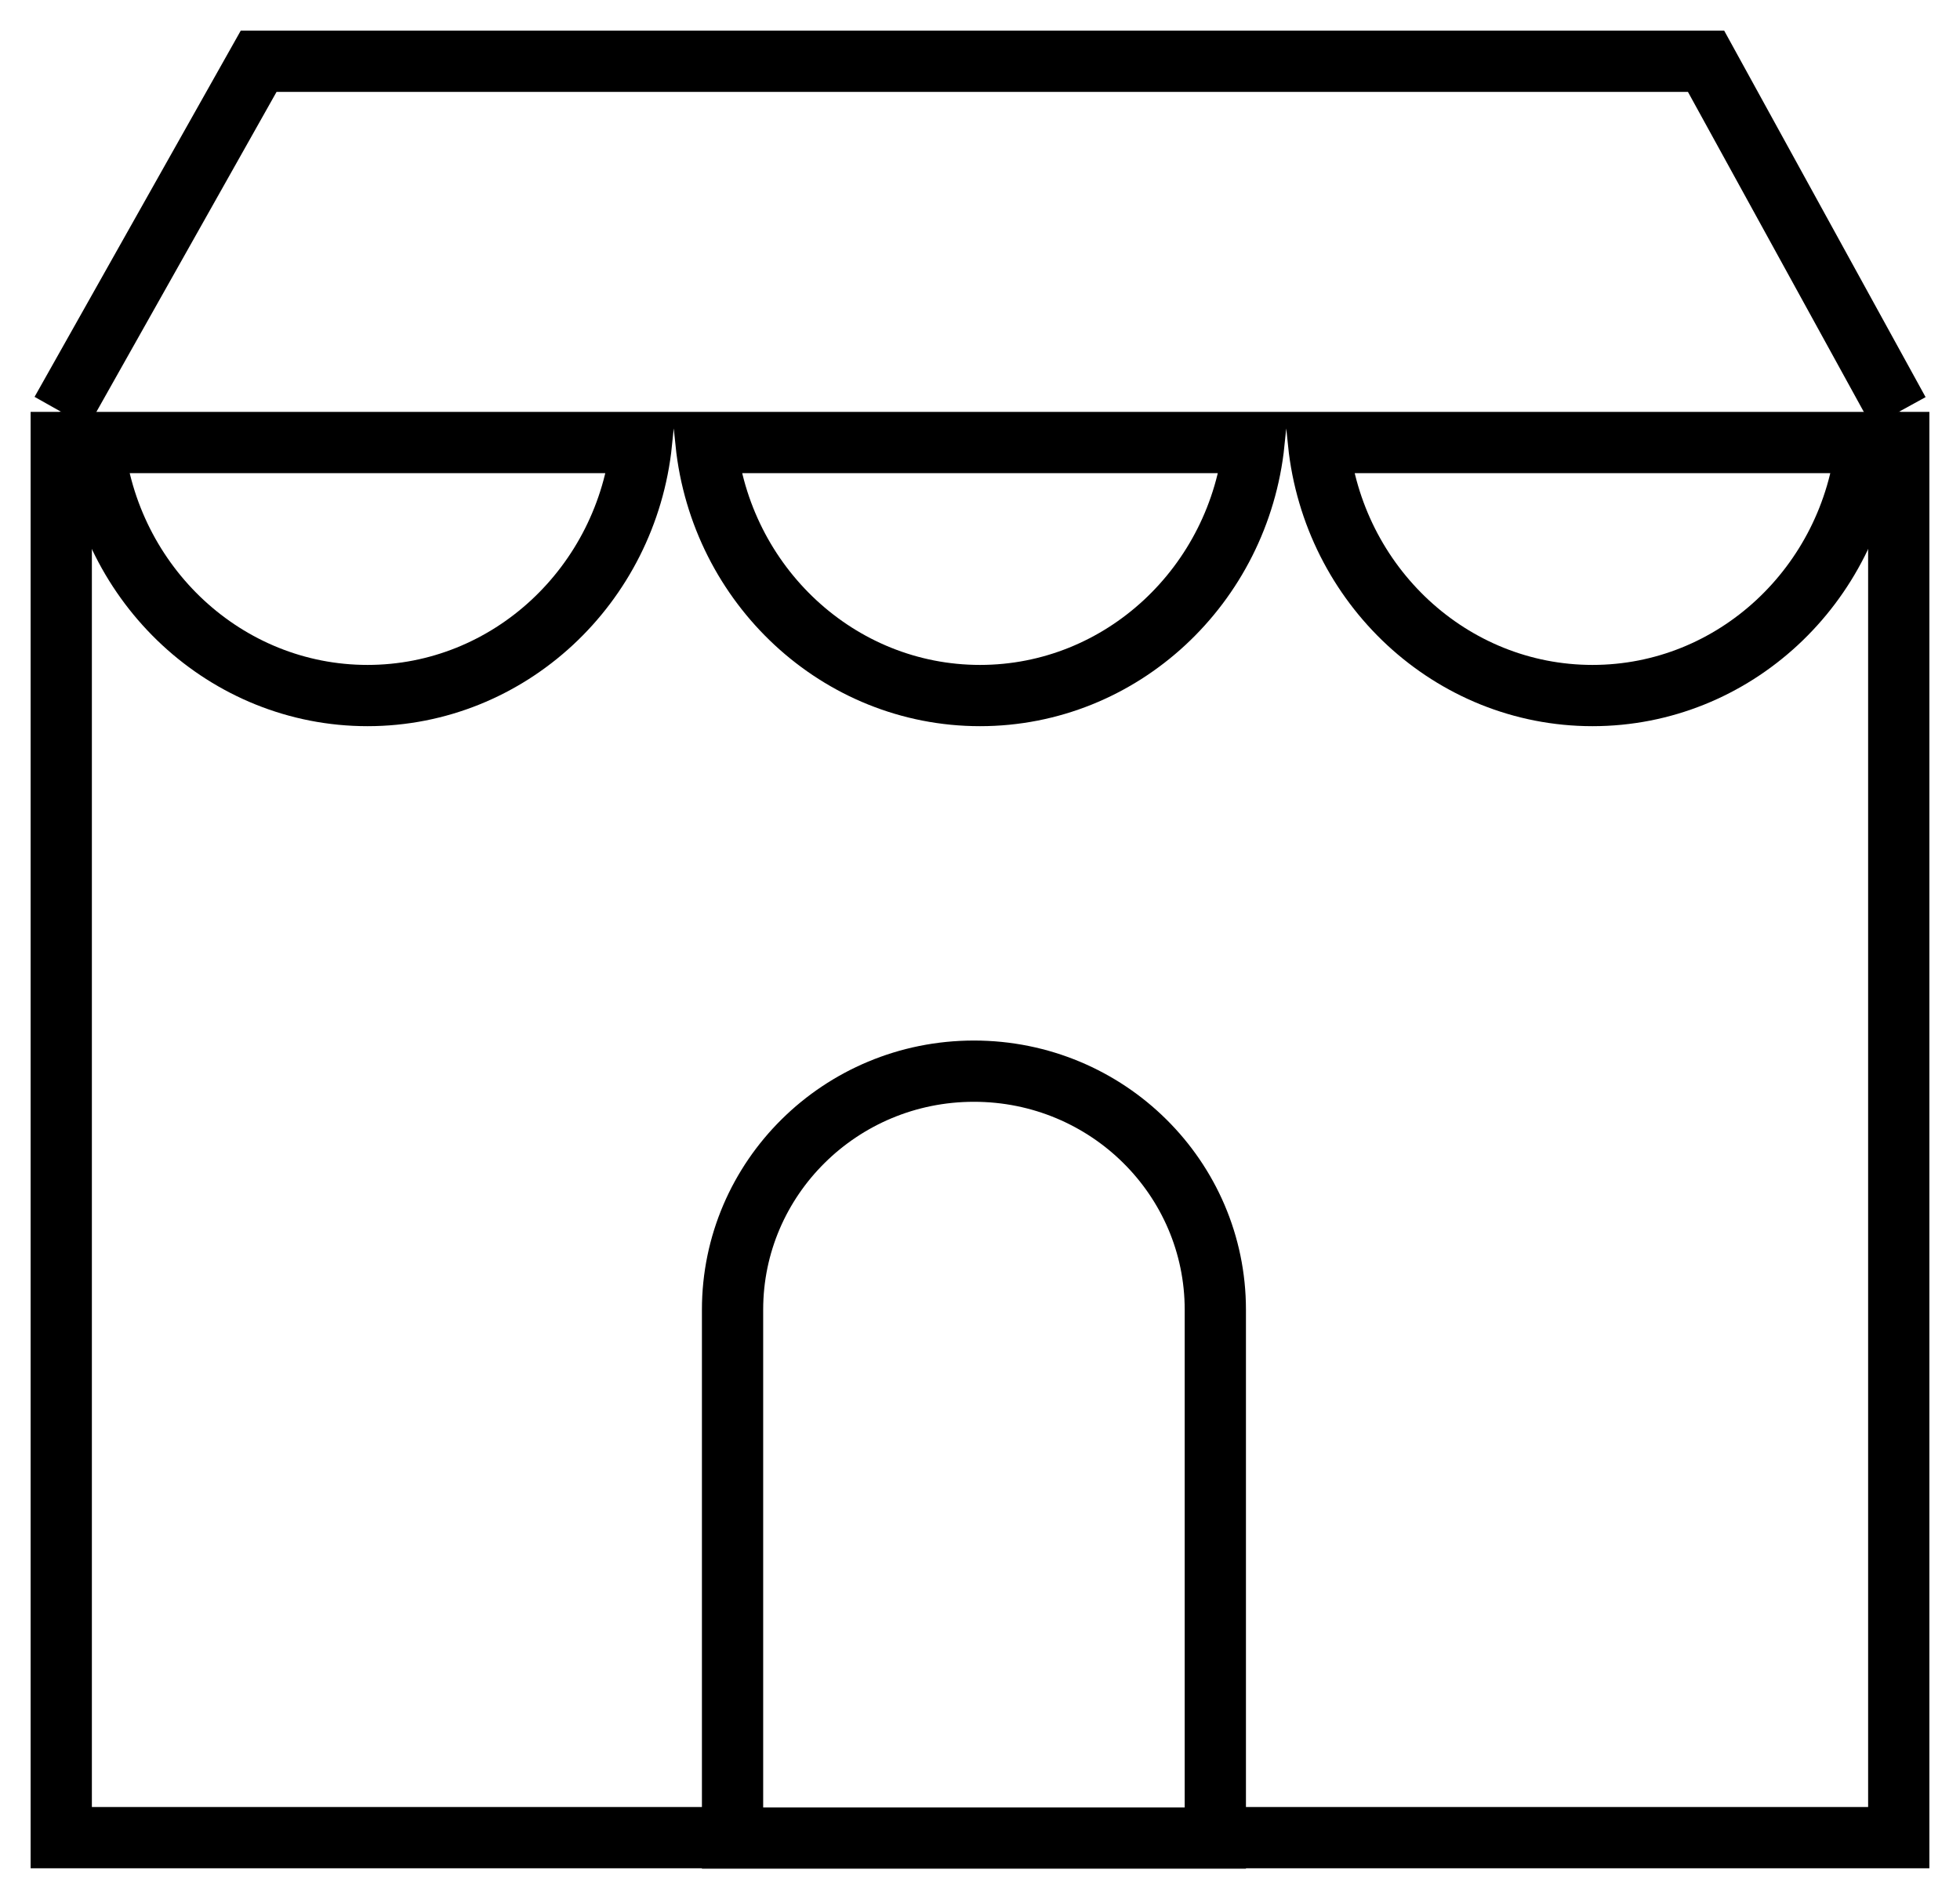
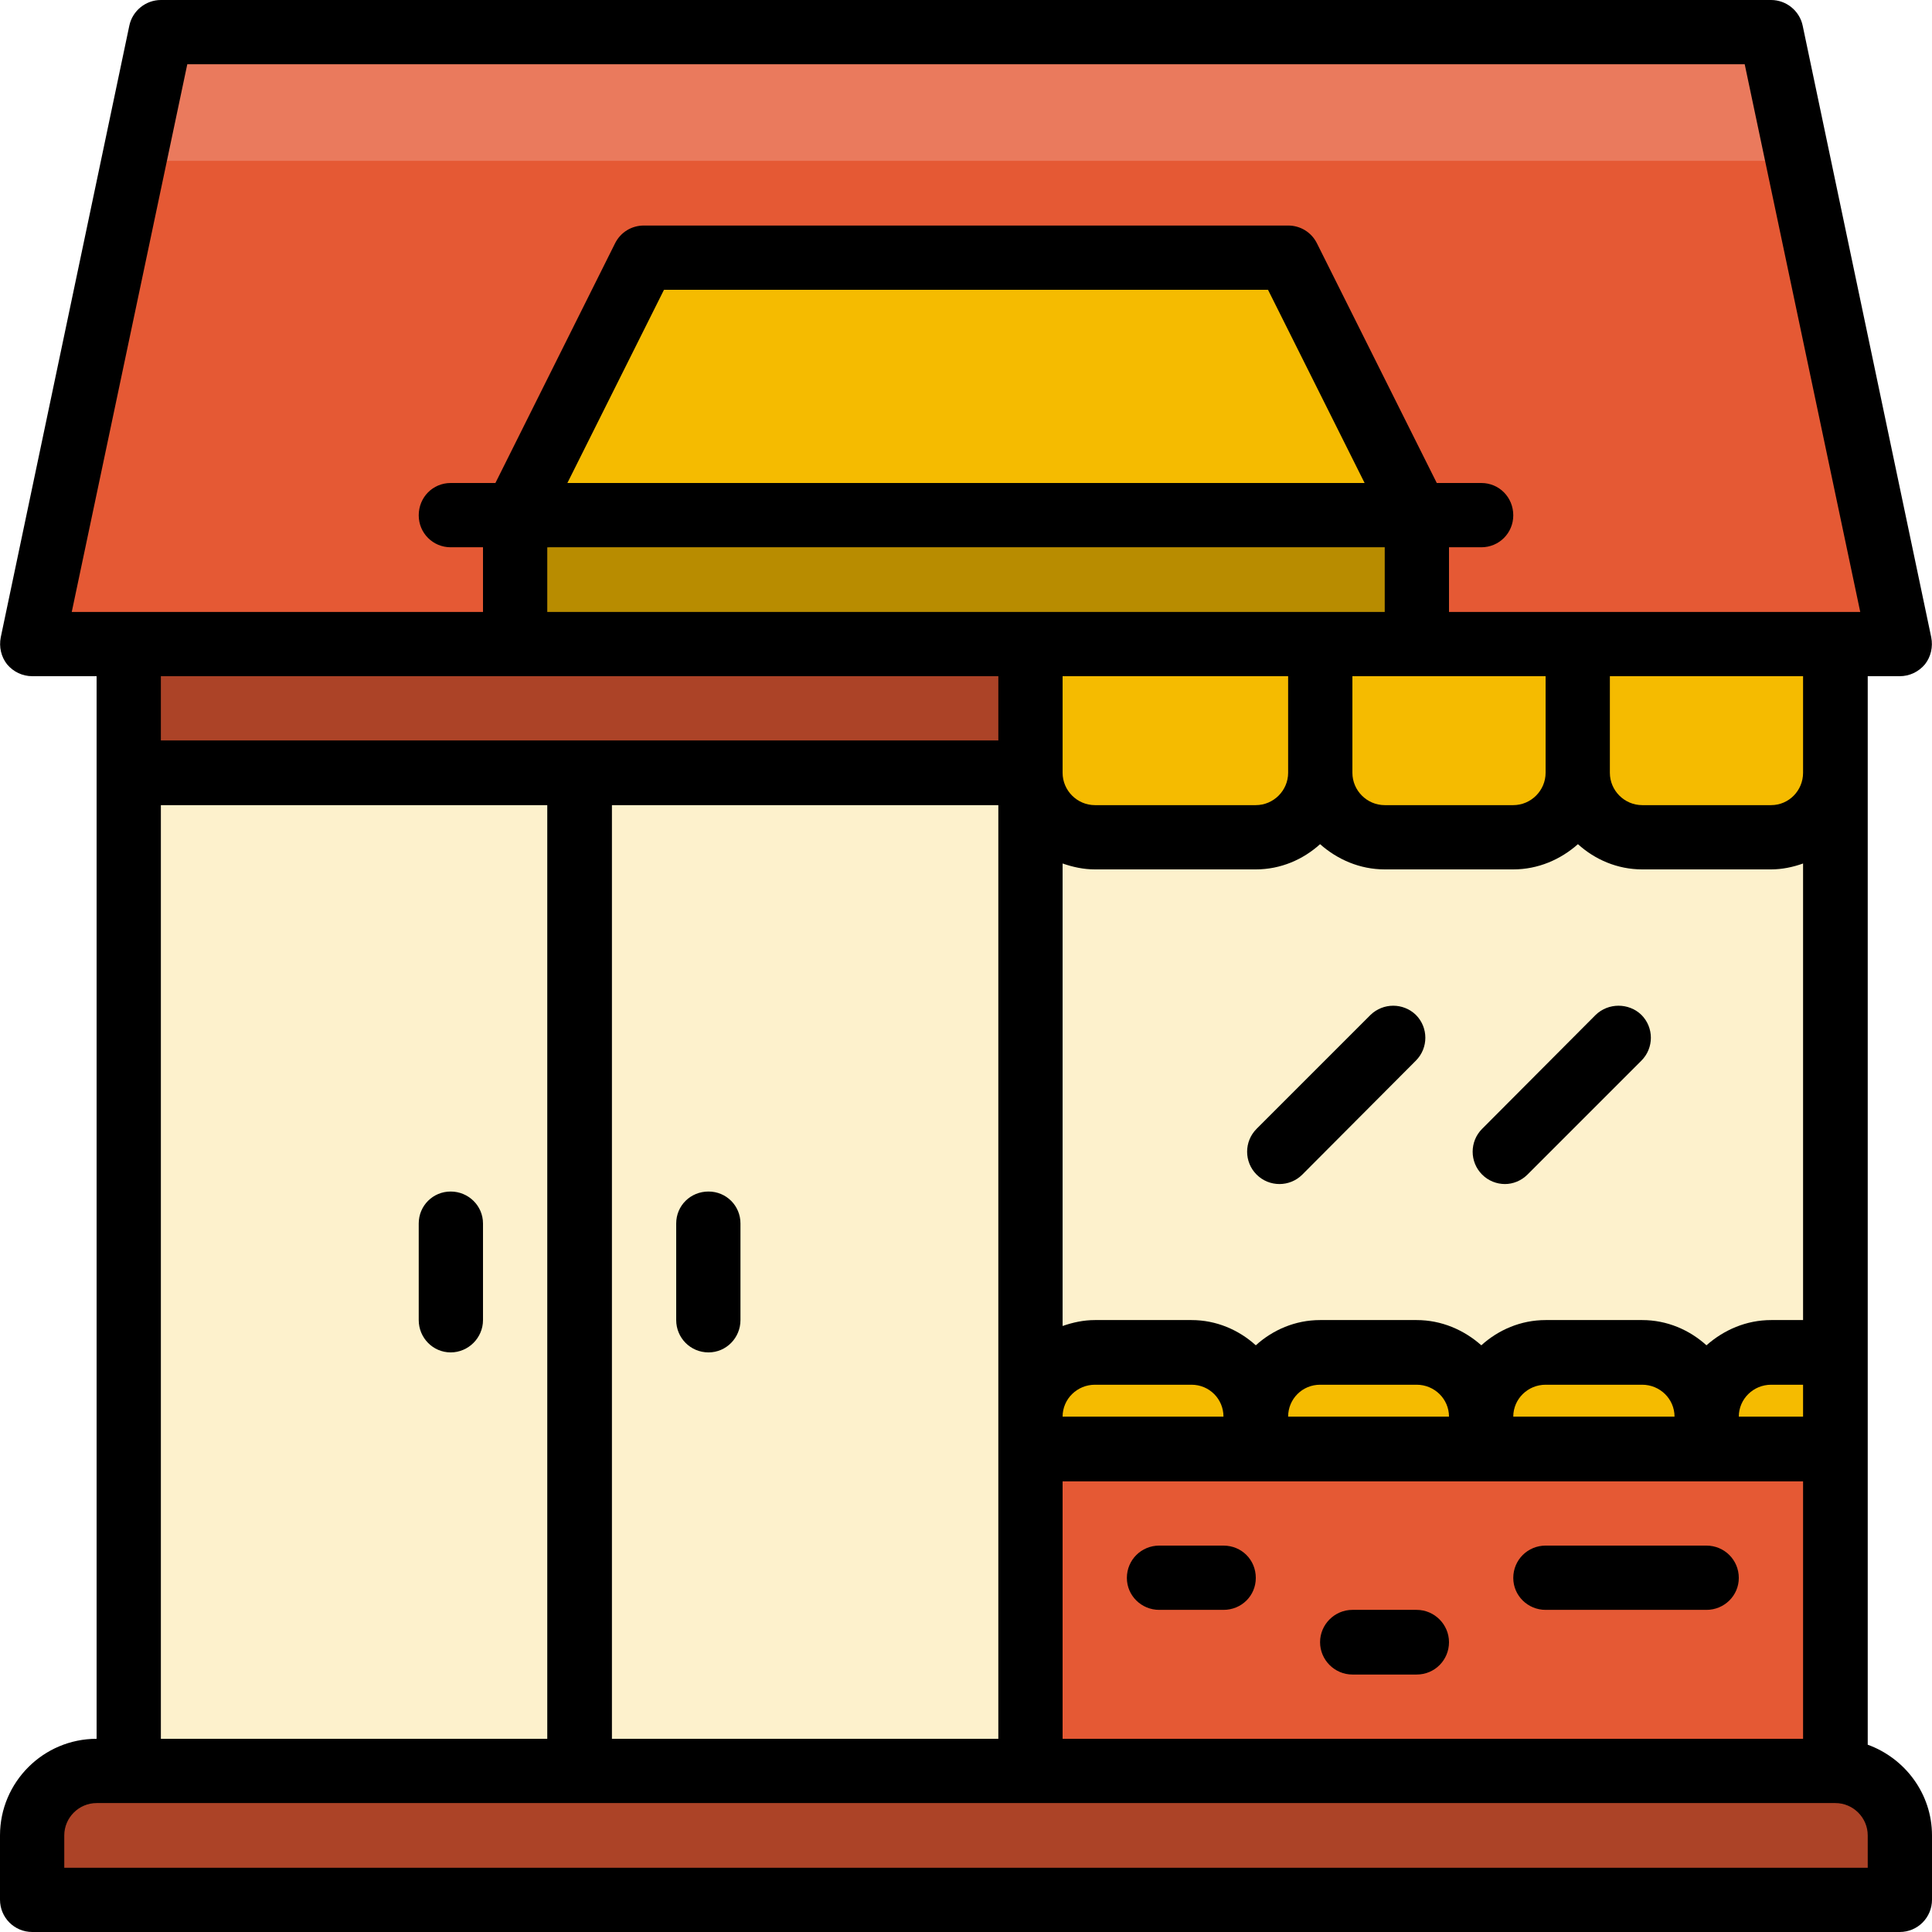
- <svg xmlns="http://www.w3.org/2000/svg" width="32" height="31" viewBox="0 0 32 31" fill="none">
-   <path d="M30.474 7.224C30.232 9.556 28.311 11.355 26 11.355C23.689 11.355 21.768 9.556 21.526 7.224H30.474ZM11.526 7.224H20.474C20.232 9.556 18.311 11.355 16 11.355C13.69 11.355 11.768 9.556 11.526 7.224ZM1.526 7.224H10.474C10.232 9.556 8.31 11.355 6 11.355C3.69 11.355 1.768 9.556 1.526 7.224Z" stroke="black" />
-   <path d="M31 6.724L27.854 1H4.223L1 6.724" stroke="black" />
-   <path d="M15.901 17.487C18.083 17.487 19.842 19.235 19.842 21.381V30.007H11.96V21.381C11.96 19.235 13.72 17.487 15.901 17.487Z" stroke="black" />
-   <path d="M20.243 30H31V6.724M11.559 30H1V6.724" stroke="black" />
+ <svg xmlns="http://www.w3.org/2000/svg" xml:space="preserve" width="49px" height="49px" version="1.1" shape-rendering="geometricPrecision" text-rendering="geometricPrecision" image-rendering="optimizeQuality" fill-rule="evenodd" clip-rule="evenodd" viewBox="0 0 49 49">
+   <g id="Layer_x0020_1">
+     <g id="_1774630197504">
+       <polygon fill="#E55934" points="48.18,16.33 0.82,16.33 4.08,0.82 44.92,0.82 " />
+       <polygon fill="#EA7A5D" points="4.08,4.08 44.92,4.08 47.5,16.33 48.18,16.33 44.92,0.82 4.08,0.82 0.82,16.33 1.5,16.33 " />
+       <path fill="#AC4327" d="M46.55 44.92l-44.1 0c-0.9,0 -1.63,0.73 -1.63,1.63l0 1.63 47.36 0 0 -1.63c0,-0.9 -0.73,-1.63 -1.63,-1.63z" />
+       <rect fill="#FDF1CC" x="26.13" y="16.33" width="20.42" height="20.42" />
+       <rect fill="#E55934" x="26.13" y="36.75" width="20.42" height="8.17" />
+       <rect fill="#AC4327" x="3.27" y="16.33" width="22.87" height="3.27" />
+       <g>
+         <rect fill="#FDF1CC" x="3.27" y="19.6" width="11.43" height="25.32" />
+         <rect fill="#FDF1CC" x="14.7" y="19.6" width="11.43" height="25.32" />
+       </g>
+       <polygon fill="#F5BB00" points="35.93,13.07 13.07,13.07 16.33,6.53 32.67,6.53 " />
+       <rect fill="#B88C00" x="13.07" y="13.07" width="22.87" height="3.27" />
+       <g>
+         <path fill="#F5BB00" d="M30.22 34.3l-2.45 0c-0.91,0 -1.64,0.73 -1.64,1.63l0 0.82 5.72 0 0 -0.82c0,-0.9 -0.73,-1.63 -1.63,-1.63z" />
+         <path fill="#F5BB00" d="M35.93 34.3l-2.45 0c-0.9,0 -1.63,0.73 -1.63,1.63l0 0.82 5.72 0 0 -0.82c0,-0.9 -0.73,-1.63 -1.64,-1.63z" />
+         <path fill="#F5BB00" d="M41.65 34.3l-2.45 0c-0.9,0 -1.63,0.73 -1.63,1.63l0 0.82 5.71 0 0 -0.82c0,-0.9 -0.73,-1.63 -1.63,-1.63z" />
+         <path fill="#F5BB00" d="M46.55 34.3l-1.63 0c-0.91,0 -1.64,0.73 -1.64,1.63l0 0.82 3.27 0 0 -2.45 0 0z" />
+         <path fill="#F5BB00" d="M31.85 21.23l-4.08 0c-0.91,0 -1.64,-0.73 -1.64,-1.63l0 -3.27 7.35 0 0 3.27c0,0.9 -0.73,1.63 -1.63,1.63z" />
+         <path fill="#F5BB00" d="M38.38 21.23l-3.26 0c-0.91,0 -1.64,-0.73 -1.64,-1.63l0 -3.27 6.54 0 0 3.27c0,0.9 -0.73,1.63 -1.64,1.63z" />
+         <path fill="#F5BB00" d="M44.92 21.23l-3.27 0c-0.9,0 -1.63,-0.73 -1.63,-1.63l0 -3.27 6.53 0 0 3.27c0,0.9 -0.73,1.63 -1.63,1.63z" />
+       </g>
+       <path fill="black" d="M13.88 13.88l-2.45 0c-0.45,0 -0.81,-0.36 -0.81,-0.81 0,-0.46 0.36,-0.82 0.81,-0.82l2.45 0c0.46,0 0.82,0.36 0.82,0.82 0,0.45 -0.36,0.81 -0.82,0.81z" />
+       <path fill="black" d="M47.37 44.25l0 -7.5 0 -2.45 0 -14.7 0 -2.45 0.81 0c0.25,0 0.48,-0.11 0.64,-0.3 0.15,-0.19 0.21,-0.44 0.16,-0.69l-3.26 -15.51c-0.08,-0.38 -0.42,-0.65 -0.8,-0.65l-40.84 0c-0.38,0 -0.72,0.27 -0.8,0.65l-3.26 15.51c-0.05,0.25 0.01,0.5 0.16,0.69 0.16,0.19 0.39,0.3 0.64,0.3l1.63 0 0 2.45 0 24.5c-1.35,0 -2.45,1.1 -2.45,2.45l0 1.63c0,0.45 0.36,0.82 0.82,0.82l47.36 0c0.46,0 0.82,-0.37 0.82,-0.82l0 -1.63c0,-1.06 -0.69,-1.96 -1.63,-2.3zm-31.85 -0.15l0 -23.68 9.8 0 0 15.51 0 0.82 0 7.35 -9.8 0 0 0zm22.86 -8.17c0,-0.45 0.37,-0.81 0.82,-0.81l2.45 0c0.45,0 0.82,0.36 0.82,0.81l-4.09 0zm-5.71 0c0,-0.45 0.36,-0.81 0.81,-0.81l2.45 0c0.45,0 0.82,0.36 0.82,0.81l-4.08 0zm-5.72 0c0,-0.45 0.37,-0.81 0.82,-0.81l2.45 0c0.45,0 0.81,0.36 0.81,0.81l-4.08 0zm18.78 0l-1.63 0c0,-0.45 0.37,-0.81 0.82,-0.81l0.81 0 0 0.81 0 0zm0 -2.45l-0.81 0c-0.63,0 -1.2,0.25 -1.64,0.64 -0.43,-0.39 -1,-0.64 -1.63,-0.64l-2.45 0c-0.63,0 -1.2,0.25 -1.63,0.64 -0.44,-0.39 -1.01,-0.64 -1.64,-0.64l-2.45 0c-0.63,0 -1.2,0.25 -1.63,0.64 -0.43,-0.39 -1,-0.64 -1.63,-0.64l-2.45 0c-0.29,0 -0.56,0.06 -0.82,0.15l0 -11.73c0.26,0.09 0.53,0.15 0.82,0.15l4.08 0c0.63,0 1.2,-0.25 1.63,-0.64 0.44,0.39 1.01,0.64 1.64,0.64l3.26 0c0.63,0 1.2,-0.25 1.64,-0.64 0.43,0.39 1,0.64 1.63,0.64l3.27 0c0.28,0 0.56,-0.06 0.81,-0.15l0 11.58 0 0zm-6.53 -13.88c0,0.45 -0.37,0.82 -0.82,0.82l-3.26 0c-0.45,0 -0.82,-0.37 -0.82,-0.82l0 -2.45 1.63 0 3.27 0 0 2.45 0 0zm-24.81 -7.35l2.45 -4.9 15.32 0 2.45 4.9 -20.22 0zm-0.51 1.63l21.24 0 0 1.64 -1.64 0 -7.35 0 -12.25 0 0 -1.64zm18.79 3.27l0 2.45c0,0.45 -0.37,0.82 -0.82,0.82l-4.08 0c-0.45,0 -0.82,-0.37 -0.82,-0.82l0 -2.45 5.72 0 0 0zm-5.72 20.42l4.9 0 5.72 0 5.71 0 2.45 0 0 6.53 -18.78 0 0 -6.53zm18.78 -17.97c0,0.45 -0.36,0.82 -0.81,0.82l-3.27 0c-0.45,0 -0.82,-0.37 -0.82,-0.82l0 -2.45 4.9 0 0 2.45 0 0zm-40.98 -17.97l39.5 0 2.93 13.89 -0.63 0 -6.53 0 -3.27 0 0 -1.64 0.82 0c0.45,0 0.81,-0.36 0.81,-0.81 0,-0.46 -0.36,-0.82 -0.81,-0.82l-1.13 0 -3.04 -6.08c-0.14,-0.28 -0.42,-0.45 -0.73,-0.45l-16.34 0c-0.31,0 -0.59,0.17 -0.73,0.45l-3.26 6.53c-0.01,0.01 -0.01,0.02 -0.01,0.03 -0.01,0.02 -0.02,0.04 -0.02,0.06 -0.03,0.08 -0.05,0.16 -0.05,0.25 0,0.01 -0.01,0.01 -0.01,0.03l0 2.45 -8.98 0 -1.45 0 2.93 -13.89zm8.32 15.52l12.25 0 0 1.63 -10.62 0 -10.62 0 0 -1.63 8.99 0zm-8.99 3.27l9.8 0 0 23.68 -9.8 0 0 -23.68zm43.29 26.95l-45.74 0 0 -0.82c0,-0.45 0.37,-0.82 0.82,-0.82l0.82 0 11.43 0 11.43 0 20.42 0c0.45,0 0.82,0.37 0.82,0.82l0 0.82 0 0z" />
+       <path fill="black" d="M11.43 30.22c-0.45,0 -0.81,0.36 -0.81,0.81l0 2.45c0,0.45 0.36,0.82 0.81,0.82 0.45,0 0.82,-0.37 0.82,-0.82l0 -2.45c0,-0.45 -0.37,-0.81 -0.82,-0.81z" />
+       <path fill="black" d="M17.97 30.22c-0.46,0 -0.82,0.36 -0.82,0.81l0 2.45c0,0.45 0.36,0.82 0.82,0.82 0.45,0 0.81,-0.37 0.81,-0.82l0 -2.45c0,-0.45 -0.36,-0.81 -0.81,-0.81z" />
+       <path fill="black" d="M31.03 39.2l-1.63 0c-0.45,0 -0.82,0.36 -0.82,0.82 0,0.45 0.37,0.81 0.82,0.81l1.63 0c0.46,0 0.82,-0.36 0.82,-0.81 0,-0.46 -0.36,-0.82 -0.82,-0.82z" />
+       <path fill="black" d="M35.93 40.83l-1.63 0c-0.45,0 -0.82,0.37 -0.82,0.82 0,0.45 0.37,0.82 0.82,0.82l1.63 0c0.46,0 0.82,-0.37 0.82,-0.82 0,-0.45 -0.37,-0.82 -0.82,-0.82z" />
+       <path fill="black" d="M43.28 39.2l-4.08 0c-0.45,0 -0.82,0.36 -0.82,0.82 0,0.45 0.37,0.81 0.82,0.81l4.08 0c0.45,0 0.82,-0.36 0.82,-0.81 0,-0.46 -0.37,-0.82 -0.82,-0.82z" />
+       <path fill="black" d="M34.76 25.74l-2.89 2.89c-0.32,0.32 -0.32,0.84 0,1.16 0.16,0.16 0.37,0.24 0.58,0.24 0.21,0 0.42,-0.08 0.58,-0.24l2.88 -2.89c0.32,-0.32 0.32,-0.84 0,-1.16 -0.32,-0.31 -0.83,-0.31 -1.15,0z" />
+       <path fill="black" d="M40.47 25.74l-2.88 2.89c-0.32,0.32 -0.32,0.84 0,1.16 0.16,0.16 0.37,0.24 0.58,0.24 0.2,0 0.41,-0.08 0.57,-0.24l2.89 -2.89c0.32,-0.32 0.32,-0.84 0,-1.16 -0.32,-0.31 -0.84,-0.31 -1.16,0z" />
+     </g>
+   </g>
</svg>
